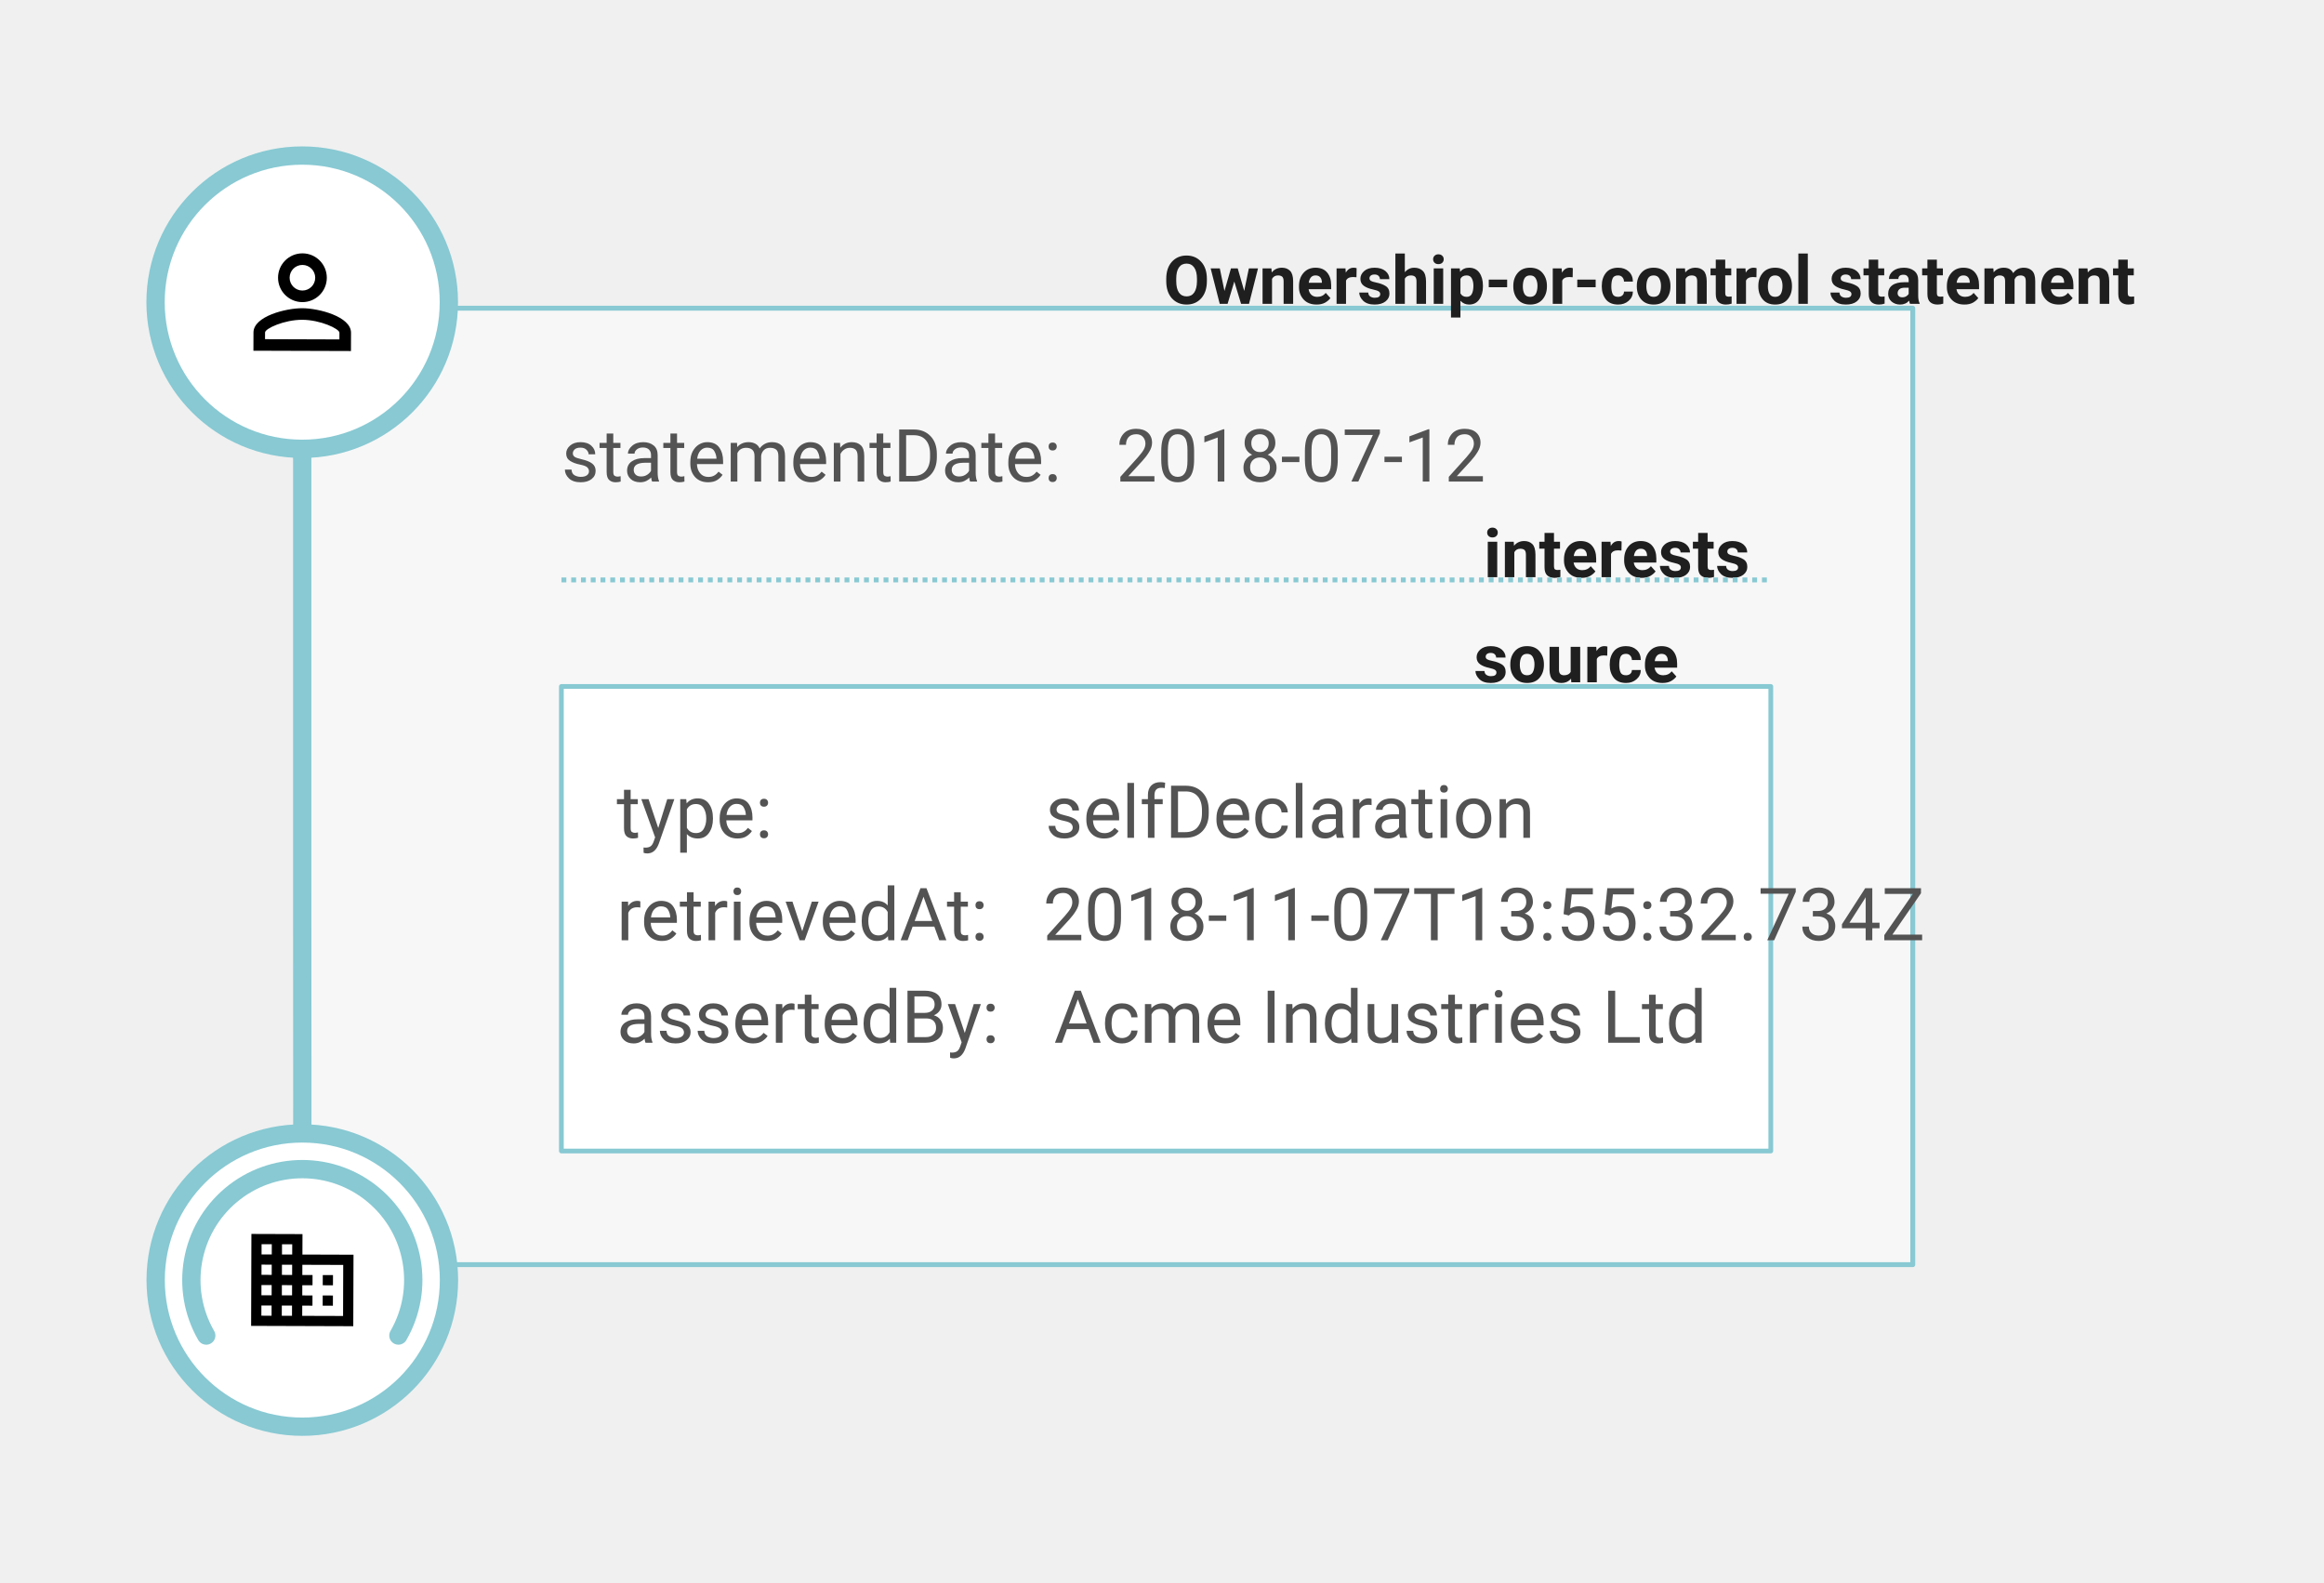
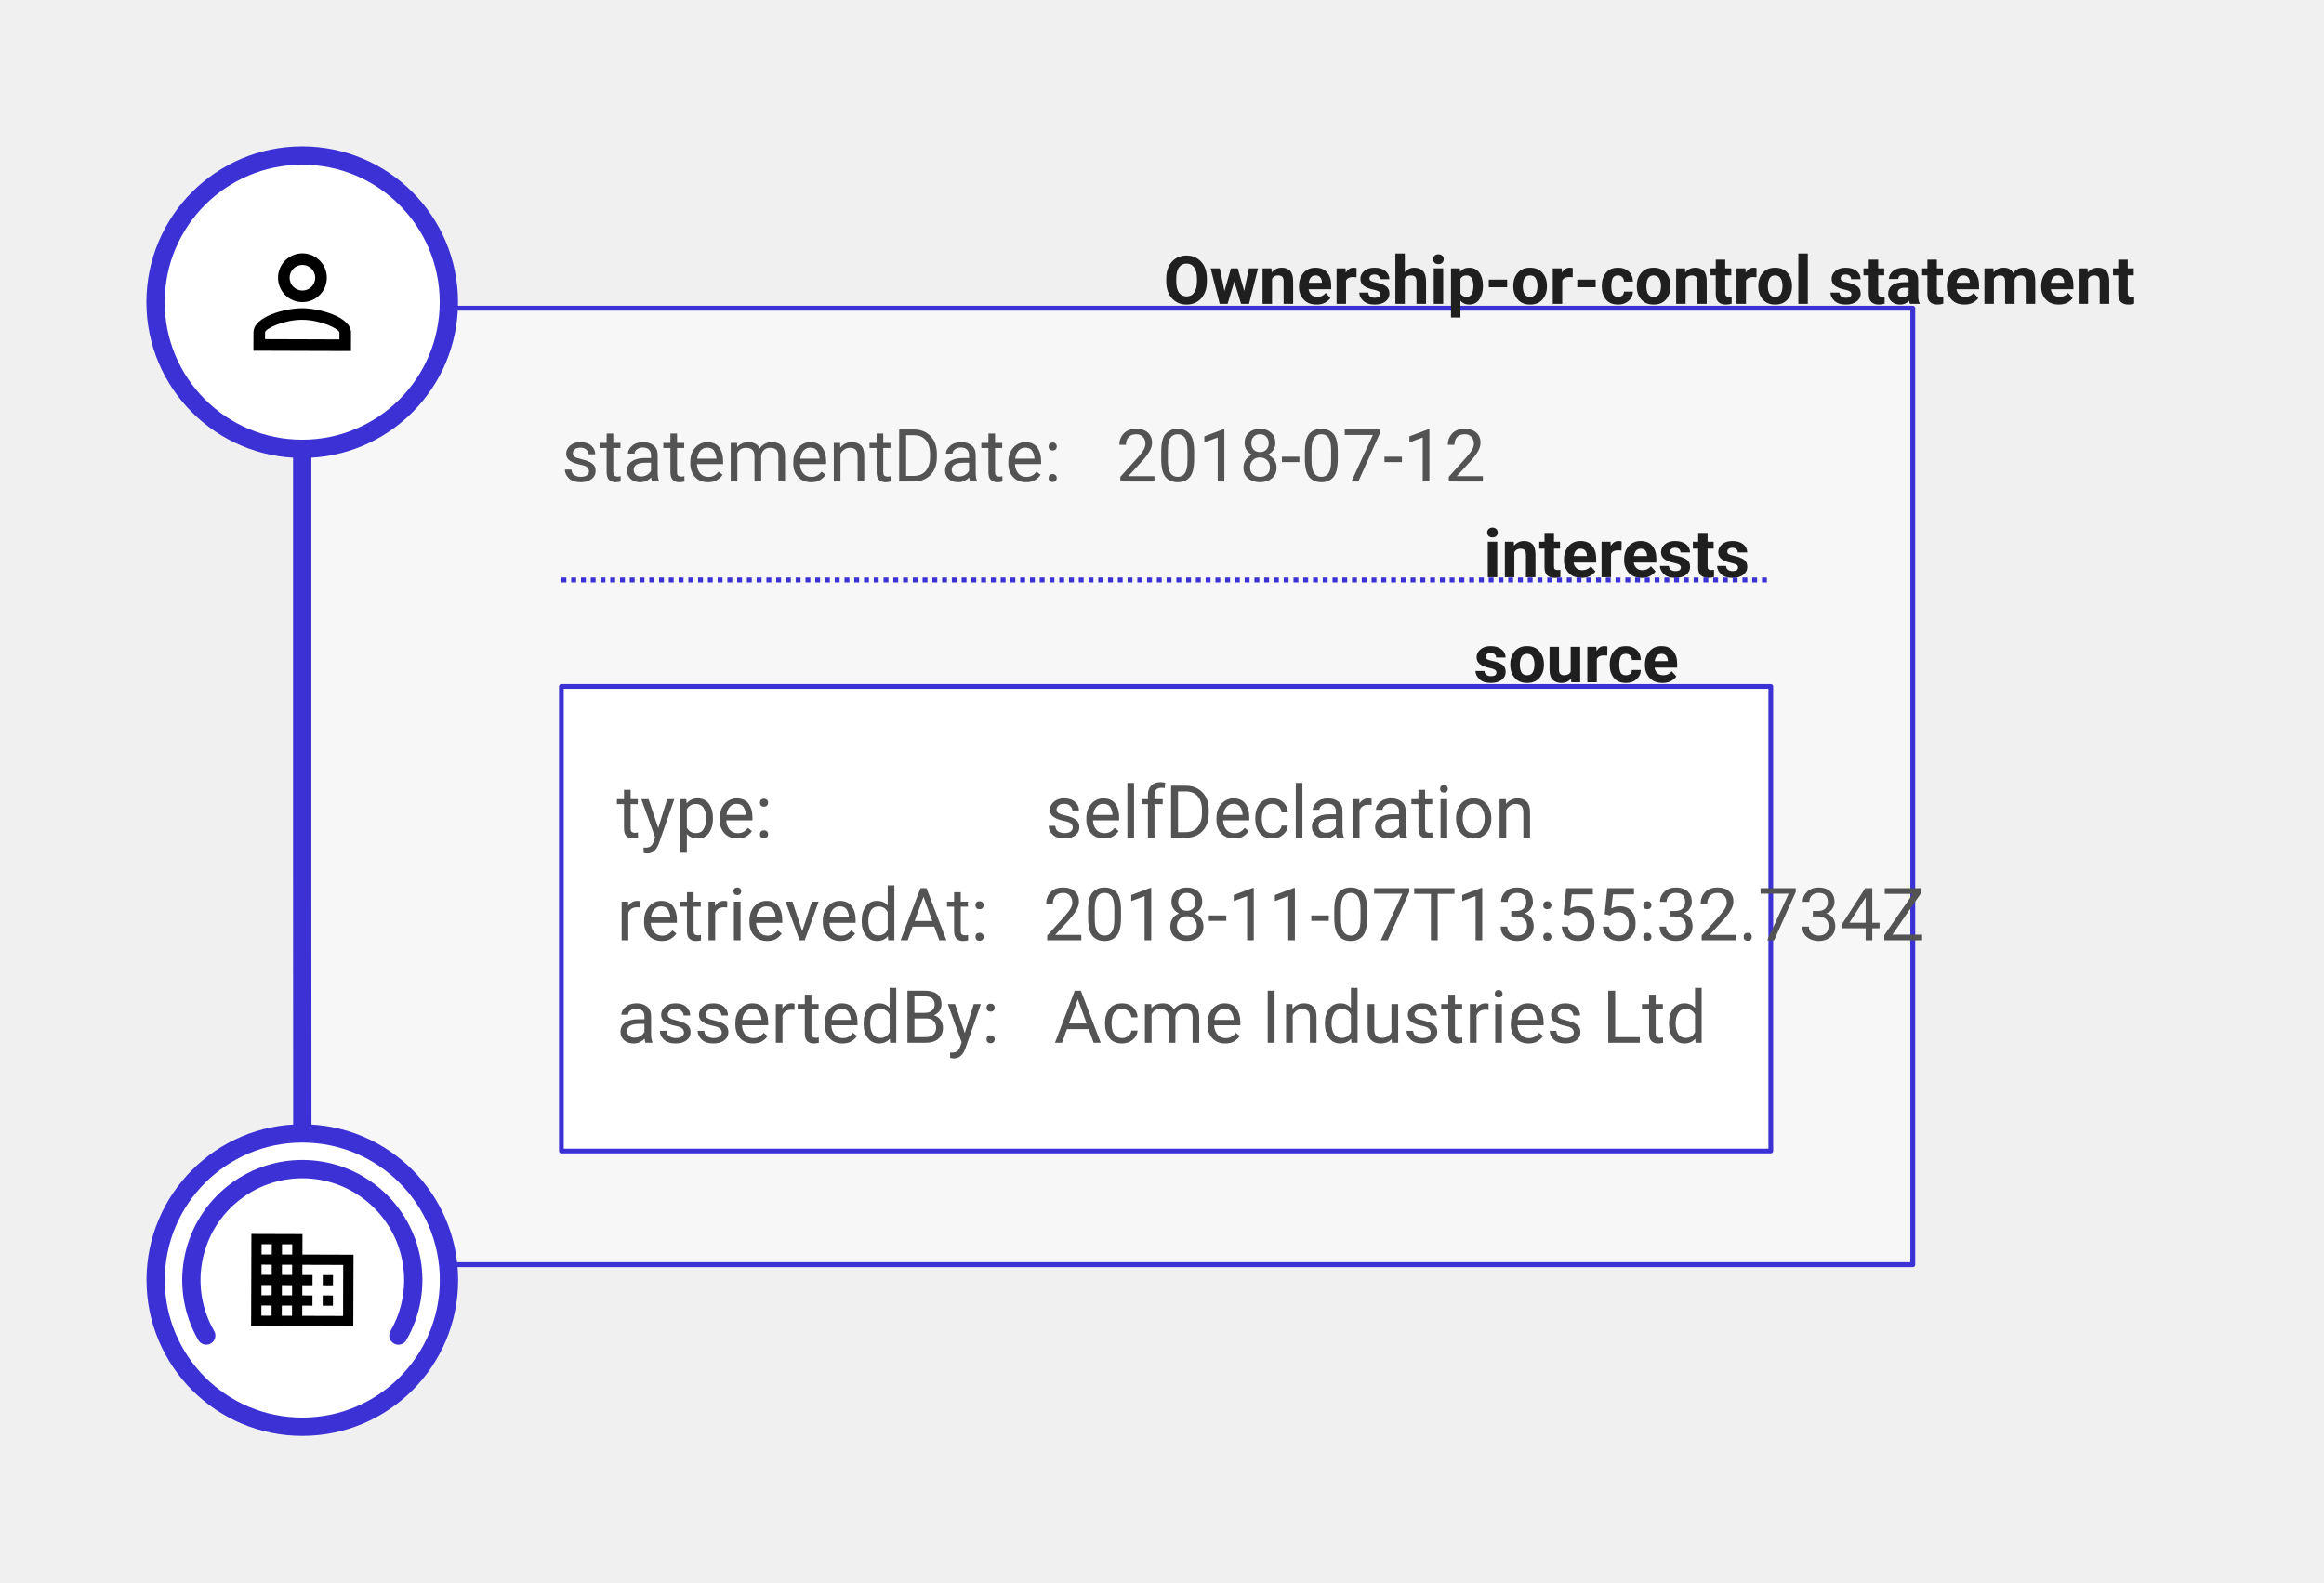
<svg xmlns="http://www.w3.org/2000/svg" id="Layer_1" data-name="Layer 1" viewBox="0 0 476.215 324.247" version="1.1" width="476.215" height="324.247">
  <defs id="defs3">
    <marker orient="auto" refY="0" refX="0" id="Arrow1Lend" style="overflow:visible">
-       <path id="path4371" d="M 0,0 5,-5 -12.5,0 5,5 Z" style="fill:#00deb6;fill-opacity:1;fill-rule:evenodd;stroke:#00deb6;stroke-width:1pt;stroke-opacity:1" transform="matrix(-0.8,0,0,-0.8,-10,0)" />
+       <path id="path4371" d="M 0,0 5,-5 -12.5,0 5,5 Z" style="fill:#3c31d4;fill-opacity:1;fill-rule:evenodd;stroke:#3c31d4;stroke-width:1pt;stroke-opacity:1" transform="matrix(-0.8,0,0,-0.8,-10,0)" />
    </marker>
    <marker orient="auto" refY="0" refX="0" id="Arrow1Mend" style="overflow:visible">
-       <path id="path4377" d="M 0,0 5,-5 -12.5,0 5,5 Z" style="fill:#00deb6;fill-opacity:1;fill-rule:evenodd;stroke:#00deb6;stroke-width:1pt;stroke-opacity:1" transform="matrix(-0.4,0,0,-0.4,-4,0)" />
+       <path id="path4377" d="M 0,0 5,-5 -12.5,0 5,5 Z" style="fill:#3c31d4;fill-opacity:1;fill-rule:evenodd;stroke:#3c31d4;stroke-width:1pt;stroke-opacity:1" transform="matrix(-0.4,0,0,-0.4,-4,0)" />
    </marker>
    <marker orient="auto" refY="0" refX="0" id="Arrow1Mstart" style="overflow:visible">
-       <path id="path4374" d="M 0,0 5,-5 -12.5,0 5,5 Z" style="fill:#88c9d3;fill-opacity:1;fill-rule:evenodd;stroke:#88c9d3;stroke-width:1pt;stroke-opacity:1" transform="matrix(0.4,0,0,0.4,4,0)" />
+       <path id="path4374" d="M 0,0 5,-5 -12.5,0 5,5 Z" style="fill:#3c31d4;fill-opacity:1;fill-rule:evenodd;stroke:#3c31d4;stroke-width:1pt;stroke-opacity:1" transform="matrix(0.4,0,0,0.4,4,0)" />
    </marker>
-     <style id="style5">.cls-1,.cls-10,.cls-11,.cls-7,.cls-8{fill:none;}.cls-1,.cls-11{stroke:#00deb6;}.cls-1,.cls-10,.cls-11,.cls-7{stroke-miterlimit:10;}.cls-2{fill:#00deb6;}.cls-3{font-size:16px;fill:#262737;}.cls-12,.cls-3{font-family:HKGrotesk-SemiBold, HK Grotesk;font-weight:700;}.cls-4{letter-spacing:-0.03em;}.cls-5{letter-spacing:-0.02em;}.cls-6{letter-spacing:0em;}.cls-7{stroke:#262737;}.cls-11,.cls-7{stroke-width:5px;}.cls-9{letter-spacing:-0.01em;}.cls-10{stroke:#e6e6e6;}.cls-12{font-size:12px;fill:gray;}.cls-13{letter-spacing:-0.03em;}.cls-14{letter-spacing:-0.01em;}.cls-15{letter-spacing:-0.02em;}.cls-16{letter-spacing:0em;}.cls-17{letter-spacing:0em;}.cls-18{letter-spacing:0em;}</style>
+     <style id="style5">.cls-1,.cls-10,.cls-11,.cls-7,.cls-8{fill:none;}.cls-1,.cls-11{stroke:#3c31d4;}.cls-1,.cls-10,.cls-11,.cls-7{stroke-miterlimit:10;}.cls-2{fill:#3c31d4;}.cls-3{font-size:16px;fill:#262737;}.cls-12,.cls-3{font-family:HKGrotesk-SemiBold, HK Grotesk;font-weight:700;}.cls-4{letter-spacing:-0.03em;}.cls-5{letter-spacing:-0.02em;}.cls-6{letter-spacing:0em;}.cls-7{stroke:#262737;}.cls-11,.cls-7{stroke-width:5px;}.cls-9{letter-spacing:-0.01em;}.cls-10{stroke:#e6e6e6;}.cls-12{font-size:12px;fill:gray;}.cls-13{letter-spacing:-0.03em;}.cls-14{letter-spacing:-0.01em;}.cls-15{letter-spacing:-0.02em;}.cls-16{letter-spacing:0em;}.cls-17{letter-spacing:0em;}.cls-18{letter-spacing:0em;}</style>
    <marker orient="auto" refY="0" refX="0" id="Arrow1Mstart-2" style="overflow:visible">
-       <path id="path4374-0" d="M 0,0 5,-5 -12.5,0 5,5 Z" style="fill:#88c9d3;fill-opacity:1;fill-rule:evenodd;stroke:#88c9d3;stroke-width:1pt;stroke-opacity:1" transform="matrix(0.4,0,0,0.4,4,0)" />
+       <path id="path4374-0" d="M 0,0 5,-5 -12.5,0 5,5 Z" style="fill:#3c31d4;fill-opacity:1;fill-rule:evenodd;stroke:#3c31d4;stroke-width:1pt;stroke-opacity:1" transform="matrix(0.4,0,0,0.4,4,0)" />
    </marker>
    <clipPath id="p.1">
      <path style="clip-rule:evenodd" id="path3414" d="M 0,0 H 30 V 26 H 0 Z" />
    </clipPath>
    <clipPath id="p.2">
      <path style="clip-rule:evenodd" id="path3423" d="M 0,0 H 24 V 25 H 0 Z" />
    </clipPath>
    <clipPath id="p.1-3">
      <path style="clip-rule:evenodd" id="path3414-8" d="M 0,0 H 30 V 26 H 0 Z" />
    </clipPath>
    <clipPath id="p.1-3-0">
      <path style="clip-rule:evenodd" id="path3414-8-5" d="M 0,0 H 30 V 26 H 0 Z" />
    </clipPath>
    <clipPath id="p.2-5">
      <path style="clip-rule:evenodd" id="path3423-3" d="M 0,0 H 24 V 25 H 0 Z" />
    </clipPath>
    <clipPath id="p.1-9">
      <path style="clip-rule:evenodd" id="path3414-1" d="M 0,0 H 30 V 26 H 0 Z" />
    </clipPath>
    <marker orient="auto" refY="0" refX="0" id="Arrow1Mstart-2-5" style="overflow:visible">
-       <path id="path4374-0-0" d="M 0,0 5,-5 -12.5,0 5,5 Z" style="fill:#00deb6;fill-opacity:1;fill-rule:evenodd;stroke:#00deb6;stroke-width:1pt;stroke-opacity:1" transform="matrix(0.4,0,0,0.4,4,0)" />
+       <path id="path4374-0-0" d="M 0,0 5,-5 -12.5,0 5,5 Z" style="fill:#3c31d4;fill-opacity:1;fill-rule:evenodd;stroke:#3c31d4;stroke-width:1pt;stroke-opacity:1" transform="matrix(0.4,0,0,0.4,4,0)" />
    </marker>
    <marker orient="auto" refY="0" refX="0" id="Arrow1Mstart-4" style="overflow:visible">
-       <path id="path4374-9" d="M 0,0 5,-5 -12.5,0 5,5 Z" style="fill:#00deb6;fill-opacity:1;fill-rule:evenodd;stroke:#00deb6;stroke-width:1pt;stroke-opacity:1" transform="matrix(0.4,0,0,0.4,4,0)" />
+       <path id="path4374-9" d="M 0,0 5,-5 -12.5,0 5,5 Z" style="fill:#3c31d4;fill-opacity:1;fill-rule:evenodd;stroke:#3c31d4;stroke-width:1pt;stroke-opacity:1" transform="matrix(0.4,0,0,0.4,4,0)" />
    </marker>
    <marker orient="auto" refY="0" refX="0" id="Arrow1Mstart-2-9" style="overflow:visible">
-       <path id="path4374-0-9" d="M 0,0 5,-5 -12.5,0 5,5 Z" style="fill:#88c9d3;fill-opacity:1;fill-rule:evenodd;stroke:#88c9d3;stroke-width:1pt;stroke-opacity:1" transform="matrix(0.4,0,0,0.4,4,0)" />
+       <path id="path4374-0-9" d="M 0,0 5,-5 -12.5,0 5,5 Z" style="fill:#3c31d4;fill-opacity:1;fill-rule:evenodd;stroke:#3c31d4;stroke-width:1pt;stroke-opacity:1" transform="matrix(0.4,0,0,0.4,4,0)" />
    </marker>
    <marker orient="auto" refY="0" refX="0" id="Arrow1Mstart-2-9-8" style="overflow:visible">
-       <path id="path4374-0-9-9" d="M 0,0 5,-5 -12.5,0 5,5 Z" style="fill:#88c9d3;fill-opacity:1;fill-rule:evenodd;stroke:#88c9d3;stroke-width:1pt;stroke-opacity:1" transform="matrix(0.4,0,0,0.4,4,0)" />
+       <path id="path4374-0-9-9" d="M 0,0 5,-5 -12.5,0 5,5 Z" style="fill:#3c31d4;fill-opacity:1;fill-rule:evenodd;stroke:#3c31d4;stroke-width:1pt;stroke-opacity:1" transform="matrix(0.4,0,0,0.4,4,0)" />
    </marker>
  </defs>
-   <rect style="fill:#f7f7f7;fill-opacity:1;stroke:#88c9d3;stroke-width:1;stroke-linecap:round;stroke-linejoin:round;stroke-miterlimit:10;stroke-dasharray:none;stroke-opacity:1" id="rect11772" width="330" height="196" x="61.951" y="63.161" />
-   <circle class="cls-11" id="circle209-2-0-1" style="fill:#ffffff;fill-opacity:1;stroke:#88c9d3;stroke-width:3.75;stroke-linecap:round;stroke-miterlimit:8.5;stroke-dasharray:none;stroke-opacity:1" cx="61.949" cy="262.319" r="30.052" />
-   <path class="cls-11" id="circle209-7-4" style="fill:none;stroke:#88c9d3;stroke-width:3.75;stroke-linecap:round;stroke-miterlimit:8.5;stroke-dasharray:none;stroke-opacity:1" d="m 42.26,273.687 a 22.735,22.735 0 0 1 5.075,-28.783 22.735,22.735 0 0 1 29.227,0 22.735,22.735 0 0 1 5.075,28.783" />
-   <path class="cls-2" d="M 347.068,56.626 Z" id="path11-6" style="fill:#00deb6" />
+   <rect style="fill:#f7f7f7;fill-opacity:1;stroke:#3c31d4;stroke-width:1;stroke-linecap:round;stroke-linejoin:round;stroke-miterlimit:10;stroke-dasharray:none;stroke-opacity:1" id="rect11772" width="330" height="196" x="61.951" y="63.161" />
+   <circle class="cls-11" id="circle209-2-0-1" style="fill:#ffffff;fill-opacity:1;stroke:#3c31d4;stroke-width:3.75;stroke-linecap:round;stroke-miterlimit:8.5;stroke-dasharray:none;stroke-opacity:1" cx="61.949" cy="262.319" r="30.052" />
+   <path class="cls-11" id="circle209-7-4" style="fill:none;stroke:#3c31d4;stroke-width:3.75;stroke-linecap:round;stroke-miterlimit:8.5;stroke-dasharray:none;stroke-opacity:1" d="m 42.26,273.687 a 22.735,22.735 0 0 1 5.075,-28.783 22.735,22.735 0 0 1 29.227,0 22.735,22.735 0 0 1 5.075,28.783" />
+   <path class="cls-2" d="M 347.068,56.626 Z" id="path11-6" style="fill:#3c31d4" />
  <path d="m 347.068,56.626 v 0 m 0,0 v 0 m 0,0 z m 0,0 z" id="path27-3" />
  <path class="cls-8" d="M 347.068,56.626 Z" id="path29-0" style="fill:none" />
  <path class="cls-8" d="M 347.068,56.626 Z" id="path41-6" style="fill:none" />
  <path d="m 347.068,56.626 z m 0,0 z m 0,0 z m 0,0 z m 0,0 z m 0,0 z m 0,0 z m 0,0 z m 0,0 z m 0,0 z m 0,0 z m 0,0 z" id="path43-0" />
  <path class="cls-10" d="m 347.068,56.626 v 0" id="path45-4" style="fill:none;stroke:#e6e6e6;stroke-miterlimit:10" />
  <path class="cls-10" d="m 347.068,56.626 v 0" id="path47-5" style="fill:none;stroke:#e6e6e6;stroke-miterlimit:10" />
  <path class="cls-10" d="m 347.068,56.626 v 0" id="path49-8" style="fill:none;stroke:#e6e6e6;stroke-miterlimit:10" />
  <path class="cls-10" d="m 347.068,56.626 v 0" id="path51-2" style="fill:none;stroke:#e6e6e6;stroke-miterlimit:10" />
  <path class="cls-10" d="m 347.068,56.626 v 0" id="path53-8" style="fill:none;stroke:#e6e6e6;stroke-miterlimit:10" />
  <path class="cls-10" d="m 347.068,56.626 v 0" id="path55-6" style="fill:none;stroke:#e6e6e6;stroke-miterlimit:10" />
  <path class="cls-10" d="m 347.068,56.626 v 0" id="path57-8" style="fill:none;stroke:#e6e6e6;stroke-miterlimit:10" />
  <path class="cls-10" d="m 347.068,56.626 v 0" id="path59-5" style="fill:none;stroke:#e6e6e6;stroke-miterlimit:10" />
  <path class="cls-10" d="m 347.068,56.626 v 0" id="path61-3" style="fill:none;stroke:#e6e6e6;stroke-miterlimit:10" />
  <path class="cls-10" d="m 347.068,56.626 v 0" id="path63-4" style="fill:none;stroke:#e6e6e6;stroke-miterlimit:10" />
  <path class="cls-10" d="m 347.068,56.626 v 0" id="path65-0" style="fill:none;stroke:#e6e6e6;stroke-miterlimit:10" />
  <path class="cls-10" d="m 347.068,56.626 v 0" id="path67-1" style="fill:none;stroke:#e6e6e6;stroke-miterlimit:10" />
  <path class="cls-10" d="m 347.068,56.626 v 0" id="path69-7" style="fill:none;stroke:#e6e6e6;stroke-miterlimit:10" />
  <path class="cls-10" d="m 347.068,56.626 v 0" id="path71-7" style="fill:none;stroke:#e6e6e6;stroke-miterlimit:10" />
  <path class="cls-10" d="m 347.068,56.626 v 0" id="path73-8" style="fill:none;stroke:#e6e6e6;stroke-miterlimit:10" />
  <path class="cls-10" d="m 347.068,56.626 v 0" id="path75-0" style="fill:none;stroke:#e6e6e6;stroke-miterlimit:10" />
  <path class="cls-10" d="m 347.068,56.626 v 0" id="path77-8" style="fill:none;stroke:#e6e6e6;stroke-miterlimit:10" />
-   <path class="cls-11" d="m 347.068,56.626 v 0" id="path79-9" style="fill:none;stroke:#00deb6;stroke-width:5px;stroke-miterlimit:10" />
-   <path class="cls-11" d="m 347.068,56.626 v 0" id="path85-7" style="fill:none;stroke:#00deb6;stroke-width:5px;stroke-miterlimit:10" />
-   <path class="cls-11" d="m 347.068,56.626 v 0" id="path87-8" style="fill:none;stroke:#00deb6;stroke-width:5px;stroke-miterlimit:10" />
-   <path class="cls-11" d="m 347.068,56.626 v 0" id="path89-3" style="fill:none;stroke:#00deb6;stroke-width:5px;stroke-miterlimit:10" />
-   <path class="cls-11" d="m 347.068,56.626 v 0" id="path91-9" style="fill:none;stroke:#00deb6;stroke-width:5px;stroke-miterlimit:10" />
-   <path class="cls-11" d="m 347.068,56.626 v 0" id="path93-7" style="fill:none;stroke:#00deb6;stroke-width:5px;stroke-miterlimit:10" />
-   <path class="cls-11" d="m 347.068,56.626 v 0" id="path95-2" style="fill:none;stroke:#00deb6;stroke-width:5px;stroke-miterlimit:10" />
+   <path class="cls-11" d="m 347.068,56.626 v 0" id="path79-9" style="fill:none;stroke:#3c31d4;stroke-width:5px;stroke-miterlimit:10" />
+   <path class="cls-11" d="m 347.068,56.626 v 0" id="path85-7" style="fill:none;stroke:#3c31d4;stroke-width:5px;stroke-miterlimit:10" />
+   <path class="cls-11" d="m 347.068,56.626 v 0" id="path87-8" style="fill:none;stroke:#3c31d4;stroke-width:5px;stroke-miterlimit:10" />
+   <path class="cls-11" d="m 347.068,56.626 v 0" id="path89-3" style="fill:none;stroke:#3c31d4;stroke-width:5px;stroke-miterlimit:10" />
+   <path class="cls-11" d="m 347.068,56.626 v 0" id="path91-9" style="fill:none;stroke:#3c31d4;stroke-width:5px;stroke-miterlimit:10" />
+   <path class="cls-11" d="m 347.068,56.626 v 0" id="path93-7" style="fill:none;stroke:#3c31d4;stroke-width:5px;stroke-miterlimit:10" />
+   <path class="cls-11" d="m 347.068,56.626 v 0" id="path95-2" style="fill:none;stroke:#3c31d4;stroke-width:5px;stroke-miterlimit:10" />
  <path class="cls-10" d="m 347.068,56.626 v 0" id="path97-5" style="fill:none;stroke:#e6e6e6;stroke-miterlimit:10" />
  <path class="cls-10" d="m 347.068,56.626 v 0" id="path99-0" style="fill:none;stroke:#e6e6e6;stroke-miterlimit:10" />
  <path class="cls-10" d="m 347.068,56.626 v 0" id="path101-2" style="fill:none;stroke:#e6e6e6;stroke-miterlimit:10" />
  <path class="cls-10" d="m 347.068,56.626 v 0" id="path103-4" style="fill:none;stroke:#e6e6e6;stroke-miterlimit:10" />
  <path class="cls-10" d="m 347.068,56.626 v 0" id="path105-8" style="fill:none;stroke:#e6e6e6;stroke-miterlimit:10" />
  <path class="cls-10" d="m 347.068,56.626 v 0" id="path107-0" style="fill:none;stroke:#e6e6e6;stroke-miterlimit:10" />
  <path class="cls-10" d="m 347.068,56.626 v 0" id="path109-6" style="fill:none;stroke:#e6e6e6;stroke-miterlimit:10" />
  <path class="cls-10" d="m 347.068,56.626 v 0" id="path111-2" style="fill:none;stroke:#e6e6e6;stroke-miterlimit:10" />
  <path class="cls-10" d="m 347.068,56.626 v 0" id="path113-6" style="fill:none;stroke:#e6e6e6;stroke-miterlimit:10" />
  <path class="cls-10" d="m 347.068,56.626 v 0" id="path115-5" style="fill:none;stroke:#e6e6e6;stroke-miterlimit:10" />
  <path class="cls-10" d="m 347.068,56.626 v 0" id="path117-6" style="fill:none;stroke:#e6e6e6;stroke-miterlimit:10" />
  <path class="cls-10" d="m 347.068,56.626 v 0" id="path119-6" style="fill:none;stroke:#e6e6e6;stroke-miterlimit:10" />
-   <path class="cls-2" d="M 347.068,56.626 Z" id="path171-1" style="fill:#00deb6" />
-   <path class="cls-2" d="M 347.068,56.626 Z" id="path197-3" style="fill:#00deb6" />
+   <path class="cls-2" d="M 347.068,56.626 Z" id="path171-1" style="fill:#3c31d4" />
+   <path class="cls-2" d="M 347.068,56.626 Z" id="path197-3" style="fill:#3c31d4" />
  <path class="cls-8" d="M 347.068,56.626 Z" id="path211-2" style="fill:none" />
  <path d="m 347.068,56.626 z m 0,0 z m 0,0 z m 0,0 z m 0,0 z m 0,0 z m 0,0 z m 0,0 z m 0,0 z m 0,0 z m 0,0 z m 0,0 z" id="path213-9" />
  <path id="path4516" d="m 61.97,257.087 0.013,-4.186 -10.466,-0.034 -0.059,18.838 20.932,0.068 0.048,-14.652 z m -6.32,12.539 -2.093,-0.007 0.006,-2.093 2.093,0.007 z m 0.013,-4.186 -2.093,-0.007 0.006,-2.093 2.093,0.007 z m 0.013,-4.186 -2.093,-0.007 0.006,-2.093 2.093,0.007 z m 0.013,-4.186 -2.093,-0.007 0.006,-2.093 2.093,0.007 z m 4.146,12.573 -2.093,-0.006 0.006,-2.095 2.093,0.007 z m 0.013,-4.186 -2.093,-0.006 0.006,-2.093 2.093,0.007 z m 0.013,-4.186 -2.093,-0.006 0.006,-2.093 2.093,0.007 z m 0.013,-4.186 -2.093,-0.006 0.007,-2.093 2.093,0.007 z m 10.426,12.593 -8.373,-0.025 0.006,-2.093 2.093,0.007 0.006,-2.093 -2.093,-0.006 0.006,-2.093 2.093,0.007 0.006,-2.093 -2.093,-0.006 0.006,-2.093 8.373,0.028 z m -2.066,-8.38 -2.093,-0.006 -0.007,2.093 2.093,0.007 z m -0.013,4.186 -2.093,-0.006 -0.007,2.093 2.093,0.007 z" />
-   <circle class="cls-11" id="circle209-2-0-1-7" style="fill:#ffffff;fill-opacity:1;stroke:#88c9d3;stroke-width:3.75;stroke-linecap:round;stroke-miterlimit:8.5;stroke-dasharray:none;stroke-opacity:1" cx="61.927" cy="61.927" r="30.052" />
-   <path style="fill:none;fill-rule:evenodd;stroke:#88c9d3;stroke-width:3.75;stroke-linecap:butt;stroke-linejoin:miter;stroke-miterlimit:8.5;stroke-dasharray:none;stroke-opacity:1" d="m 61.927,91.979 1.2e-5,85.868 0.023,54.42" id="path12354-2-8-1" />
+   <circle class="cls-11" id="circle209-2-0-1-7" style="fill:#ffffff;fill-opacity:1;stroke:#3c31d4;stroke-width:3.75;stroke-linecap:round;stroke-miterlimit:8.5;stroke-dasharray:none;stroke-opacity:1" cx="61.927" cy="61.927" r="30.052" />
+   <path style="fill:none;fill-rule:evenodd;stroke:#3c31d4;stroke-width:3.75;stroke-linecap:butt;stroke-linejoin:miter;stroke-miterlimit:8.5;stroke-dasharray:none;stroke-opacity:1" d="m 61.927,91.979 1.2e-5,85.868 0.023,54.42" id="path12354-2-8-1" />
  <path id="path5743" d="m 61.979,54.292 a 2.623,2.623 0 1 1 -2.632,2.614 2.623,2.623 0 0 1 2.632,-2.614 m -0.036,11.242 c 3.71,0.012 7.614,1.849 7.611,2.648 l -0.005,1.374 -15.24,-0.05 0.005,-1.374 c 0,-0.799 3.918,-2.611 7.629,-2.598 m 0.044,-13.616 a 4.997,4.997 0 1 0 4.981,5.013 4.995,4.995 0 0 0 -4.981,-5.013 z m -0.036,11.242 c -3.335,-0.011 -9.999,1.641 -10.011,4.964 l -0.012,3.747 19.986,0.064 0.013,-3.747 c 0.011,-3.322 -6.641,-5.017 -9.976,-5.028 z" />
-   <rect style="fill:#ffffff;fill-opacity:1;stroke:#88c9d3;stroke-width:0.97;stroke-linecap:round;stroke-linejoin:round;stroke-miterlimit:10;stroke-dasharray:none;stroke-opacity:1" id="rect11772-8" width="247.824" height="95.199" x="115.035" y="140.672" />
+   <rect style="fill:#ffffff;fill-opacity:1;stroke:#3c31d4;stroke-width:0.97;stroke-linecap:round;stroke-linejoin:round;stroke-miterlimit:10;stroke-dasharray:none;stroke-opacity:1" id="rect11772-8" width="247.824" height="95.199" x="115.035" y="140.672" />
  <text xml:space="preserve" style="font-style:normal;font-variant:normal;font-weight:normal;font-stretch:normal;line-height:0%;font-family:Roboto;-inkscape-font-specification:'Roboto, Normal';text-align:start;letter-spacing:0px;word-spacing:0px;writing-mode:lr-tb;text-anchor:start;fill:#535353;fill-opacity:1;stroke:none;stroke-width:1px;stroke-linecap:butt;stroke-linejoin:miter;stroke-opacity:1" x="126.353" y="171.688" id="text14691">
    <tspan x="126.353" y="171.688" style="color:#000000;font-style:normal;font-variant:normal;font-weight:normal;font-stretch:normal;font-size:15px;line-height:140%;font-family:Roboto;-inkscape-font-specification:'Roboto, Normal';text-align:start;writing-mode:lr-tb;text-anchor:start;clip-rule:nonzero;display:inline;overflow:visible;visibility:visible;opacity:1;isolation:auto;mix-blend-mode:normal;color-interpolation:sRGB;color-interpolation-filters:linearRGB;solid-color:#000000;solid-opacity:1;fill:#535353;fill-opacity:1;fill-rule:nonzero;stroke:none;stroke-width:1px;stroke-linecap:butt;stroke-linejoin:miter;stroke-miterlimit:4;stroke-dasharray:none;stroke-dashoffset:0;stroke-opacity:1;color-rendering:auto;image-rendering:auto;shape-rendering:auto;text-rendering:auto;enable-background:accumulate" id="tspan9721">type:               selfDeclaration</tspan>
    <tspan x="126.353" y="192.688" style="color:#000000;font-style:normal;font-variant:normal;font-weight:normal;font-stretch:normal;font-size:15px;line-height:140%;font-family:Roboto;-inkscape-font-specification:'Roboto, Normal';text-align:start;writing-mode:lr-tb;text-anchor:start;clip-rule:nonzero;display:inline;overflow:visible;visibility:visible;opacity:1;isolation:auto;mix-blend-mode:normal;color-interpolation:sRGB;color-interpolation-filters:linearRGB;solid-color:#000000;solid-opacity:1;fill:#535353;fill-opacity:1;fill-rule:nonzero;stroke:none;stroke-width:1px;stroke-linecap:butt;stroke-linejoin:miter;stroke-miterlimit:4;stroke-dasharray:none;stroke-dashoffset:0;stroke-opacity:1;color-rendering:auto;image-rendering:auto;shape-rendering:auto;text-rendering:auto;enable-background:accumulate" id="tspan9725">retrievedAt:   2018-11-07T13:55:32.734Z</tspan>
    <tspan x="126.353" y="213.688" style="color:#000000;font-style:normal;font-variant:normal;font-weight:normal;font-stretch:normal;font-size:15px;line-height:140%;font-family:Roboto;-inkscape-font-specification:'Roboto, Normal';text-align:start;writing-mode:lr-tb;text-anchor:start;clip-rule:nonzero;display:inline;overflow:visible;visibility:visible;opacity:1;isolation:auto;mix-blend-mode:normal;color-interpolation:sRGB;color-interpolation-filters:linearRGB;solid-color:#000000;solid-opacity:1;fill:#535353;fill-opacity:1;fill-rule:nonzero;stroke:none;stroke-width:1px;stroke-linecap:butt;stroke-linejoin:miter;stroke-miterlimit:4;stroke-dasharray:none;stroke-dashoffset:0;stroke-opacity:1;color-rendering:auto;image-rendering:auto;shape-rendering:auto;text-rendering:auto;enable-background:accumulate" id="tspan10952">assertedBy:   Acme Industries Ltd</tspan>
  </text>
  <text class="cls-3" id="text31-0" style="font-style:normal;font-variant:normal;font-weight:bold;font-stretch:normal;font-size:13.75px;line-height:0%;font-family:Roboto;-inkscape-font-specification:'Roboto, Bold';text-align:end;writing-mode:lr-tb;text-anchor:end;fill:#ffffff;fill-opacity:1" x="383.373" y="139.816">
    <tspan x="344.019" y="139.816" id="tspan35-6" style="font-style:normal;font-variant:normal;font-weight:bold;font-stretch:normal;font-size:13.75px;line-height:125%;font-family:Roboto;-inkscape-font-specification:'Roboto, Bold';text-align:end;writing-mode:lr-tb;text-anchor:end;fill:#1f1f1f;fill-opacity:1">source</tspan>
  </text>
  <text id="text9873" y="62.268" x="446.537" style="font-style:normal;font-variant:normal;font-weight:bold;font-stretch:normal;line-height:0%;font-family:Roboto;-inkscape-font-specification:'Roboto, Bold';text-align:end;letter-spacing:0px;word-spacing:0px;writing-mode:lr-tb;text-anchor:end;fill:#1f1f1f;fill-opacity:1;stroke:none;stroke-width:1px;stroke-linecap:butt;stroke-linejoin:miter;stroke-opacity:1" xml:space="preserve">
    <tspan y="62.268" x="446.537" id="tspan9875" style="font-size:13.75px;line-height:1.2;text-align:end;text-anchor:end">Ownership-or-control statement</tspan>
  </text>
  <text xml:space="preserve" style="font-style:normal;font-variant:normal;font-weight:normal;font-stretch:normal;line-height:0%;font-family:Roboto;-inkscape-font-specification:'Roboto, Normal';text-align:start;letter-spacing:0px;word-spacing:0px;writing-mode:lr-tb;text-anchor:start;fill:#535353;fill-opacity:1;stroke:none;stroke-width:1px;stroke-linecap:butt;stroke-linejoin:miter;stroke-opacity:1" x="115.05" y="98.687" id="text14691-4">
    <tspan x="115.05" y="98.687" style="color:#000000;font-style:normal;font-variant:normal;font-weight:normal;font-stretch:normal;font-size:15px;line-height:140%;font-family:Roboto;-inkscape-font-specification:'Roboto, Normal';text-align:start;writing-mode:lr-tb;text-anchor:start;clip-rule:nonzero;display:inline;overflow:visible;visibility:visible;opacity:1;isolation:auto;mix-blend-mode:normal;color-interpolation:sRGB;color-interpolation-filters:linearRGB;solid-color:#000000;solid-opacity:1;fill:#535353;fill-opacity:1;fill-rule:nonzero;stroke:none;stroke-width:1px;stroke-linecap:butt;stroke-linejoin:miter;stroke-miterlimit:4;stroke-dasharray:none;stroke-dashoffset:0;stroke-opacity:1;color-rendering:auto;image-rendering:auto;shape-rendering:auto;text-rendering:auto;enable-background:accumulate" id="tspan9721-0">statementDate:   2018-07-12</tspan>
    <tspan x="115.05" y="119.687" style="color:#000000;font-style:normal;font-variant:normal;font-weight:normal;font-stretch:normal;font-size:15px;line-height:140%;font-family:Roboto;-inkscape-font-specification:'Roboto, Normal';text-align:start;writing-mode:lr-tb;text-anchor:start;clip-rule:nonzero;display:inline;overflow:visible;visibility:visible;opacity:1;isolation:auto;mix-blend-mode:normal;color-interpolation:sRGB;color-interpolation-filters:linearRGB;solid-color:#000000;solid-opacity:1;fill:#535353;fill-opacity:1;fill-rule:nonzero;stroke:none;stroke-width:1px;stroke-linecap:butt;stroke-linejoin:miter;stroke-miterlimit:4;stroke-dasharray:none;stroke-dashoffset:0;stroke-opacity:1;color-rendering:auto;image-rendering:auto;shape-rendering:auto;text-rendering:auto;enable-background:accumulate" id="tspan9725-6"> </tspan>
  </text>
  <text class="cls-3" id="text31-0-9-1" style="font-style:normal;font-variant:normal;font-weight:bold;font-stretch:normal;font-size:13.75px;line-height:0%;font-family:Roboto;-inkscape-font-specification:'Roboto, Bold';text-align:end;writing-mode:lr-tb;text-anchor:end;fill:#ffffff;fill-opacity:1" x="415.246" y="118.276">
    <tspan x="358.557" y="118.276" id="tspan35-6-8-4" style="font-style:normal;font-variant:normal;font-weight:bold;font-stretch:normal;font-size:13.75px;line-height:125%;font-family:Roboto;-inkscape-font-specification:'Roboto, Bold';text-align:end;writing-mode:lr-tb;text-anchor:end;fill:#1f1f1f;fill-opacity:1">interests</tspan>
  </text>
-   <path style="fill:none;fill-rule:evenodd;stroke:#88c9d3;stroke-width:1;stroke-linecap:butt;stroke-linejoin:miter;stroke-miterlimit:4;stroke-dasharray:1, 1;stroke-dashoffset:0;stroke-opacity:1" d="m 115.05,118.84 h 247.794" id="path9962" />
+   <path style="fill:none;fill-rule:evenodd;stroke:#3c31d4;stroke-width:1;stroke-linecap:butt;stroke-linejoin:miter;stroke-miterlimit:4;stroke-dasharray:1, 1;stroke-dashoffset:0;stroke-opacity:1" d="m 115.05,118.84 h 247.794" id="path9962" />
</svg>
